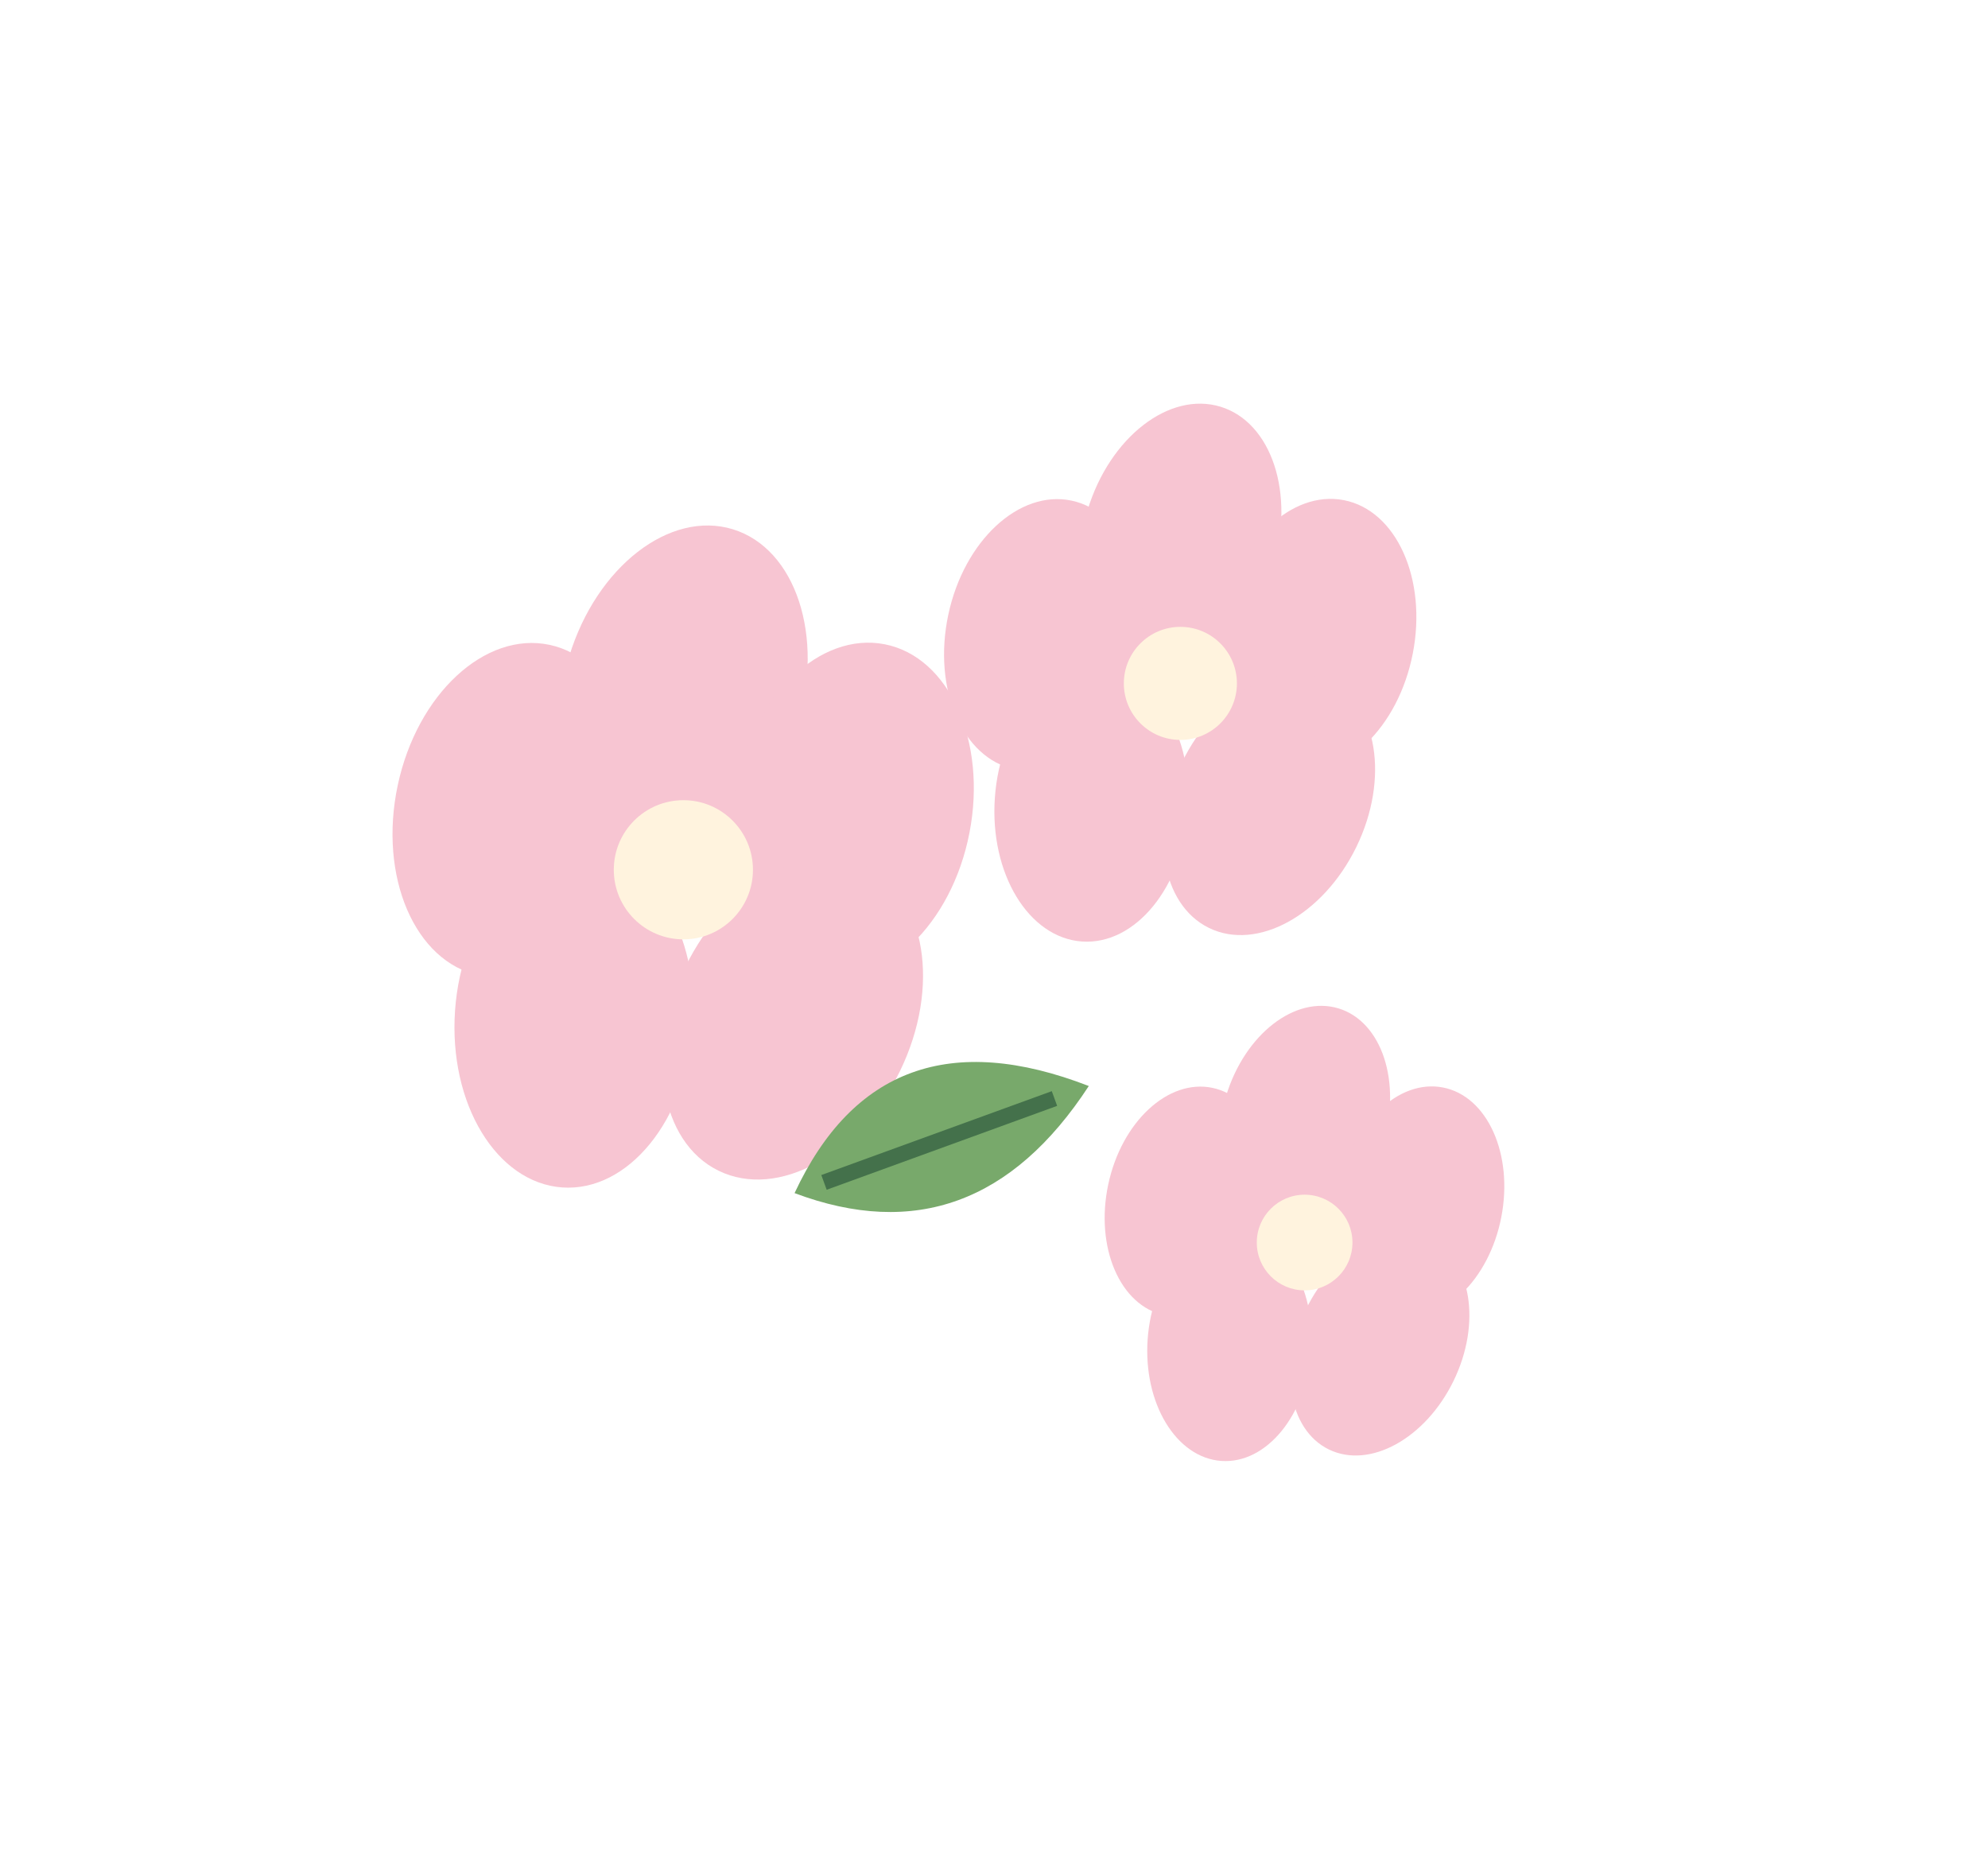
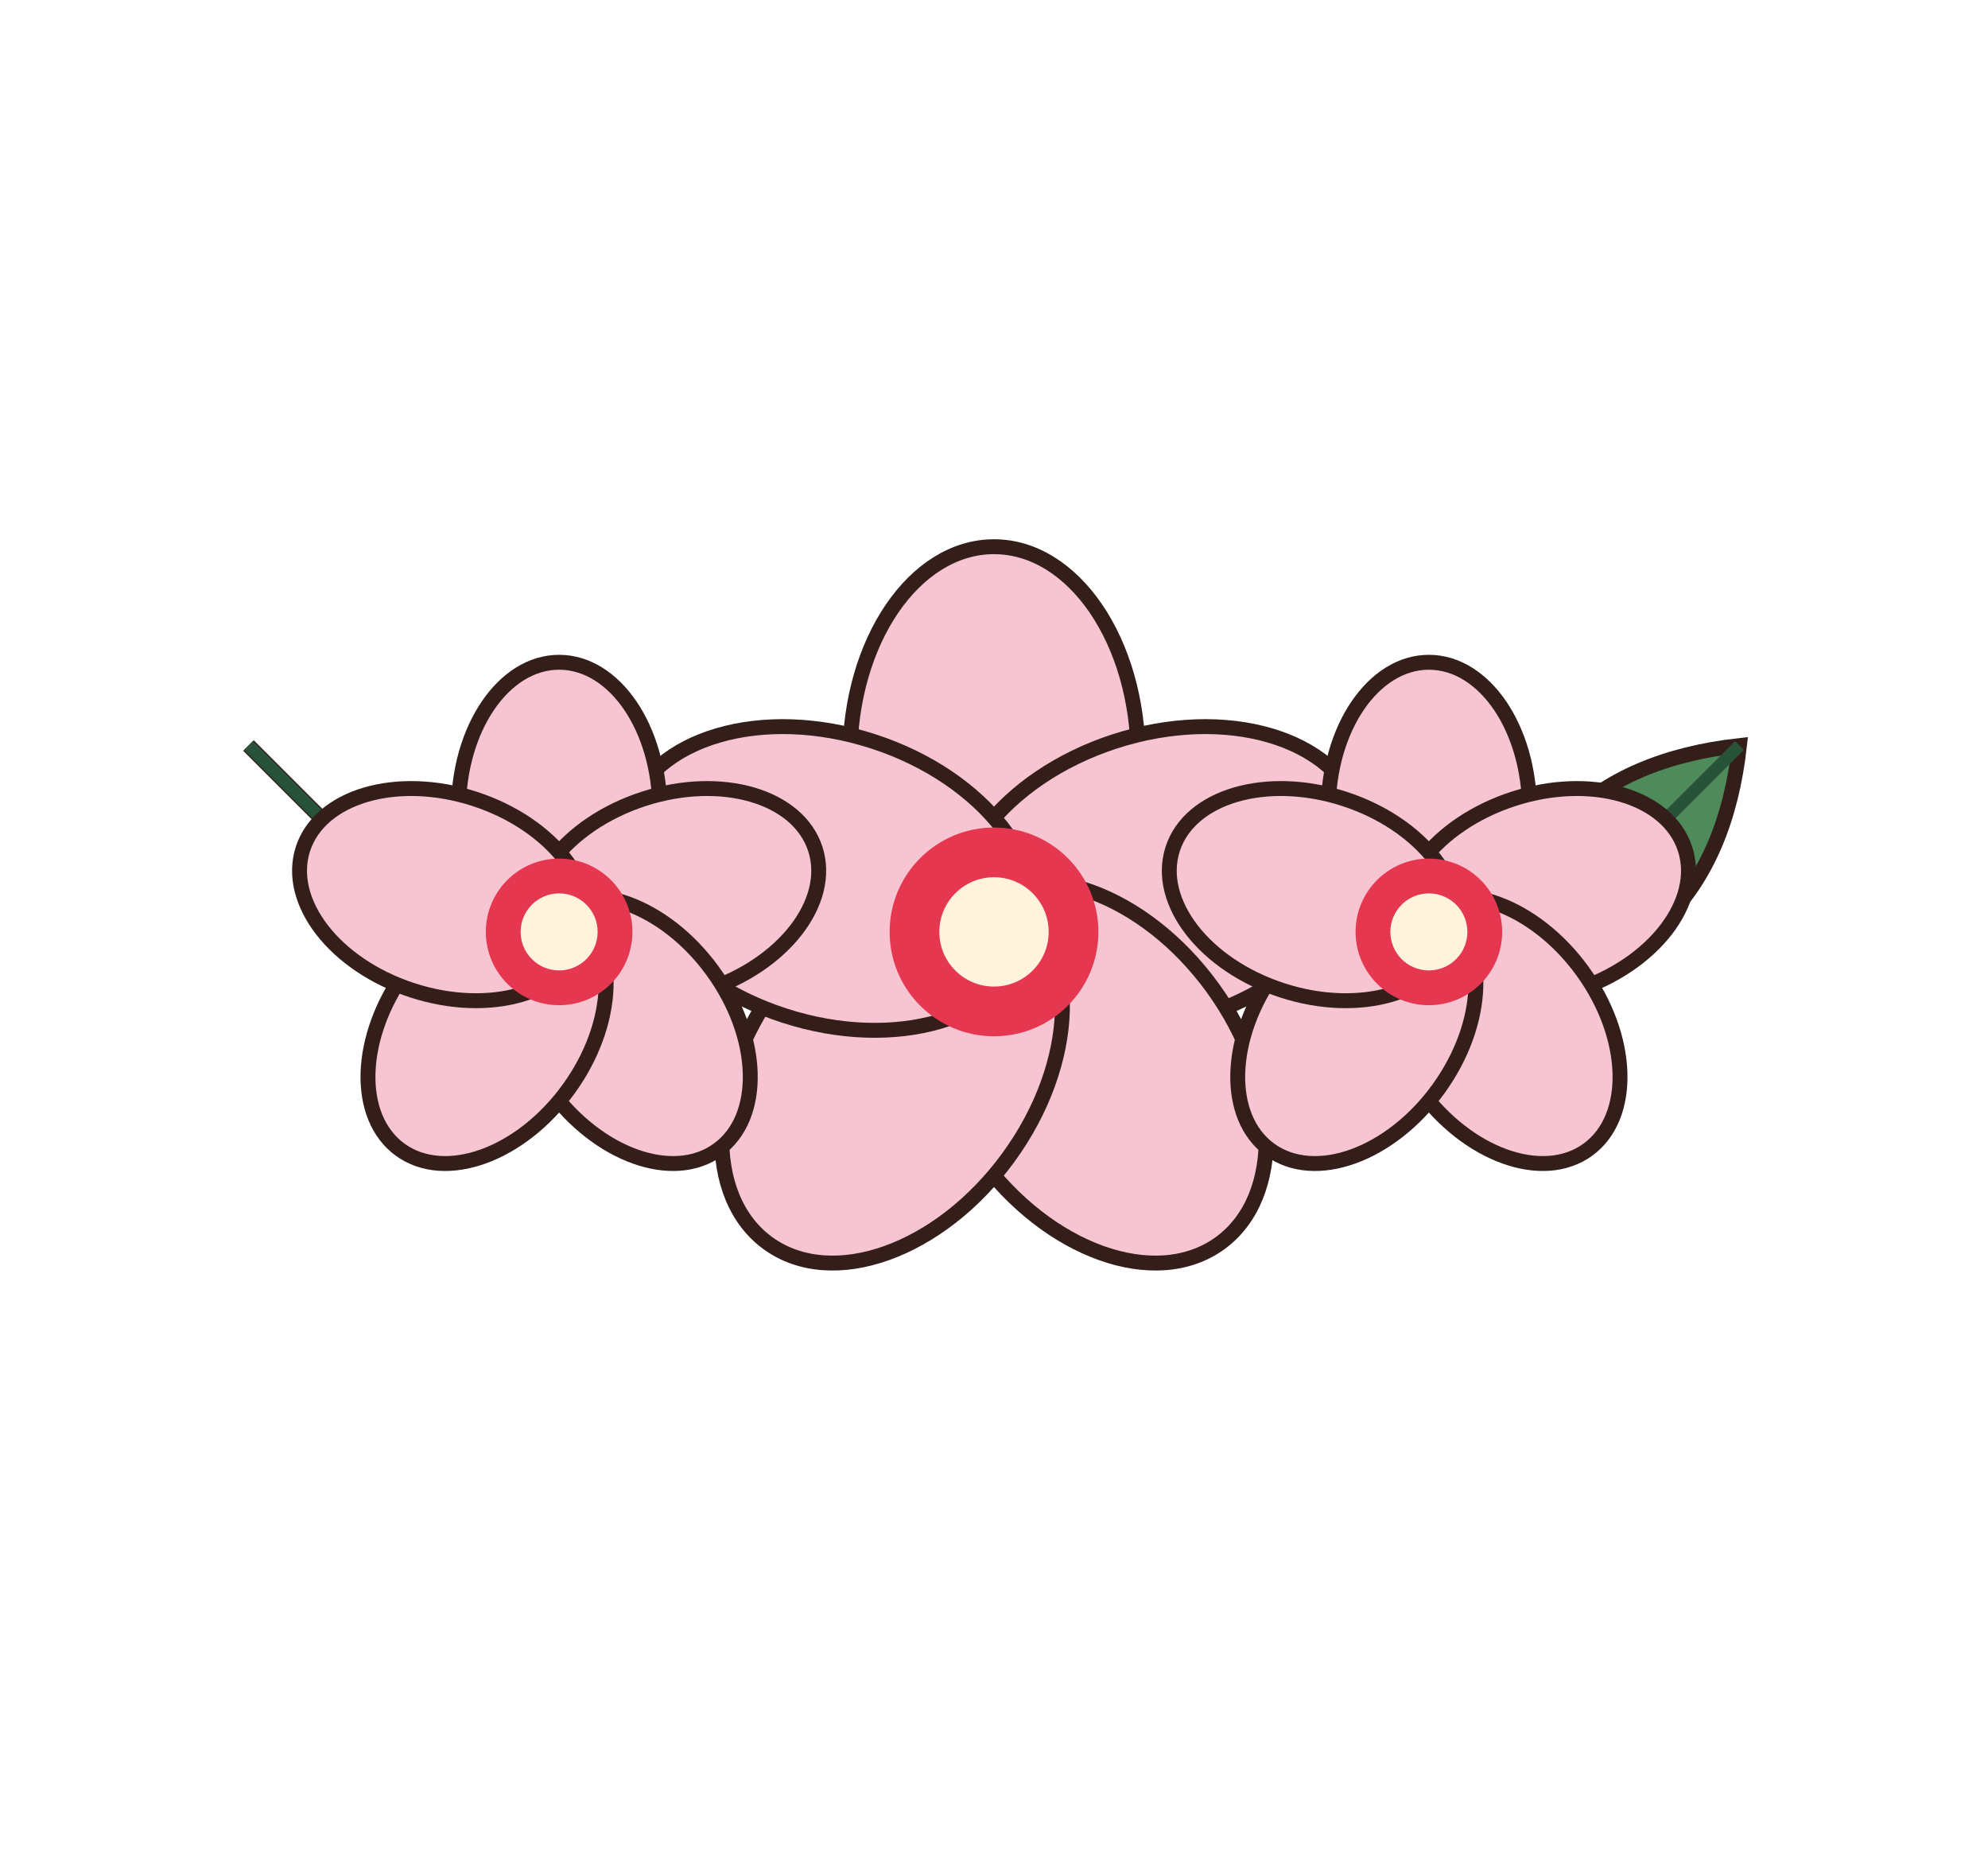
<svg xmlns="http://www.w3.org/2000/svg" width="160" height="150" viewBox="0 0 160 150">
-   <ellipse cx="55.0" cy="55.6" rx="9.6" ry="13.6" fill="#F7C5D2" opacity="1" transform="rotate(17 55.0 55.6)" />
-   <ellipse cx="68.6" cy="65.2" rx="9.6" ry="13.6" fill="#F7C5D2" opacity="1" transform="rotate(11 68.6 65.2)" />
-   <ellipse cx="63.8" cy="82.0" rx="9.6" ry="13.6" fill="#F7C5D2" opacity="1" transform="rotate(26 63.8 82.0)" />
-   <ellipse cx="46.2" cy="82.0" rx="9.6" ry="13.6" fill="#F7C5D2" opacity="1" transform="rotate(4 46.2 82.0)" />
-   <ellipse cx="41.4" cy="65.2" rx="9.6" ry="13.6" fill="#F7C5D2" opacity="1" transform="rotate(12 41.4 65.2)" />
-   <circle cx="55" cy="70" r="5.6" fill="#FFF3DE" opacity="1" />
-   <ellipse cx="95.0" cy="43.3" rx="7.8" ry="11.05" fill="#F7C5D2" opacity="1" transform="rotate(17 95.0 43.3)" />
-   <ellipse cx="106.05" cy="51.1" rx="7.8" ry="11.05" fill="#F7C5D2" opacity="1" transform="rotate(11 106.05 51.1)" />
-   <ellipse cx="102.15" cy="64.75" rx="7.8" ry="11.05" fill="#F7C5D2" opacity="1" transform="rotate(26 102.15 64.75)" />
-   <ellipse cx="87.85" cy="64.75" rx="7.8" ry="11.05" fill="#F7C5D2" opacity="1" transform="rotate(4 87.85 64.75)" />
-   <ellipse cx="83.95" cy="51.1" rx="7.8" ry="11.05" fill="#F7C5D2" opacity="1" transform="rotate(12 83.95 51.1)" />
-   <circle cx="95" cy="55" r="4.55" fill="#FFF3DE" opacity="1" />
-   <ellipse cx="105.0" cy="90.1" rx="6.6" ry="9.35" fill="#F7C5D2" opacity="1" transform="rotate(17 105.0 90.1)" />
-   <ellipse cx="114.35" cy="96.7" rx="6.6" ry="9.35" fill="#F7C5D2" opacity="1" transform="rotate(11 114.35 96.7)" />
-   <ellipse cx="111.05" cy="108.25" rx="6.6" ry="9.35" fill="#F7C5D2" opacity="1" transform="rotate(26 111.05 108.25)" />
-   <ellipse cx="98.95" cy="108.25" rx="6.6" ry="9.35" fill="#F7C5D2" opacity="1" transform="rotate(4 98.95 108.25)" />
-   <ellipse cx="95.65" cy="96.7" rx="6.6" ry="9.35" fill="#F7C5D2" opacity="1" transform="rotate(12 95.65 96.7)" />
-   <circle cx="105" cy="100" r="3.85" fill="#FFF3DE" opacity="1" />
-   <path d="M 63.24 92 Q 75 80.24 88.44 92 Q 75 102.08 63.24 92 Z" fill="#78A96B" transform="rotate(-20 75 92)" />
-   <path d="M 65.76 92 L 85.5 92" stroke="#28533A" stroke-width="1.26" opacity=".65" transform="rotate(-20 75 92)" />
+   <path d="M40 80 Q22 62 20 60 Q38 78 40 80 Z" fill="#4F8A5B" stroke="#331E1A" stroke-width="1.2" />
+   <line x1="40" y1="80" x2="20" y2="60" stroke="#28533A" stroke-width="1" />
+   <path d="M120 80 Q122 62 140 60 Q138 78 120 80 Z" fill="#4F8A5B" stroke="#331E1A" stroke-width="1.2" />
+   <line x1="120" y1="80" x2="140" y2="60" stroke="#28533A" stroke-width="1" />
+   <ellipse cx="80.0" cy="61.0" rx="11.6" ry="17.0" fill="#F7C5D2" stroke="#331E1A" stroke-width="1.2" transform="rotate(0 80.0 61.0)" />
+   <ellipse cx="93.3" cy="70.7" rx="11.6" ry="17.0" fill="#F7C5D2" stroke="#331E1A" stroke-width="1.2" transform="rotate(72 93.3 70.7)" />
+   <ellipse cx="88.2" cy="86.3" rx="11.6" ry="17.0" fill="#F7C5D2" stroke="#331E1A" stroke-width="1.2" transform="rotate(144 88.2 86.3)" />
+   <ellipse cx="71.8" cy="86.3" rx="11.6" ry="17.0" fill="#F7C5D2" stroke="#331E1A" stroke-width="1.2" transform="rotate(216 71.8 86.3)" />
+   <ellipse cx="66.7" cy="70.7" rx="11.6" ry="17.0" fill="#F7C5D2" stroke="#331E1A" stroke-width="1.2" transform="rotate(288 66.7 70.7)" />
+   <circle cx="80" cy="75" r="8.4" fill="#E63750" />
+   <circle cx="80" cy="75" r="4.4" fill="#FFF3DE" />
+   <ellipse cx="45.0" cy="65.2" rx="8.1" ry="11.9" fill="#F7C5D2" stroke="#331E1A" stroke-width="1.2" transform="rotate(0 45.0 65.2)" />
+   <ellipse cx="54.3" cy="72.0" rx="8.1" ry="11.9" fill="#F7C5D2" stroke="#331E1A" stroke-width="1.2" transform="rotate(72 54.3 72.0)" />
+   <ellipse cx="50.8" cy="82.9" rx="8.1" ry="11.9" fill="#F7C5D2" stroke="#331E1A" stroke-width="1.2" transform="rotate(144 50.8 82.9)" />
+   <ellipse cx="39.2" cy="82.9" rx="8.1" ry="11.9" fill="#F7C5D2" stroke="#331E1A" stroke-width="1.2" transform="rotate(216 39.2 82.9)" />
+   <ellipse cx="35.7" cy="72.0" rx="8.1" ry="11.9" fill="#F7C5D2" stroke="#331E1A" stroke-width="1.2" transform="rotate(288 35.7 72.0)" />
+   <circle cx="45" cy="75" r="5.9" fill="#E63750" />
+   <circle cx="45" cy="75" r="3.1" fill="#FFF3DE" />
+   <ellipse cx="115.0" cy="65.2" rx="8.1" ry="11.9" fill="#F7C5D2" stroke="#331E1A" stroke-width="1.2" transform="rotate(0 115.0 65.2)" />
+   <ellipse cx="124.3" cy="72.0" rx="8.1" ry="11.9" fill="#F7C5D2" stroke="#331E1A" stroke-width="1.2" transform="rotate(72 124.3 72.0)" />
+   <ellipse cx="120.8" cy="82.9" rx="8.1" ry="11.9" fill="#F7C5D2" stroke="#331E1A" stroke-width="1.2" transform="rotate(144 120.8 82.9)" />
+   <ellipse cx="109.2" cy="82.9" rx="8.1" ry="11.9" fill="#F7C5D2" stroke="#331E1A" stroke-width="1.2" transform="rotate(216 109.2 82.9)" />
+   <ellipse cx="105.7" cy="72.0" rx="8.1" ry="11.9" fill="#F7C5D2" stroke="#331E1A" stroke-width="1.2" transform="rotate(288 105.7 72.0)" />
+   <circle cx="115" cy="75" r="5.9" fill="#E63750" />
+   <circle cx="115" cy="75" r="3.1" fill="#FFF3DE" />
</svg>
